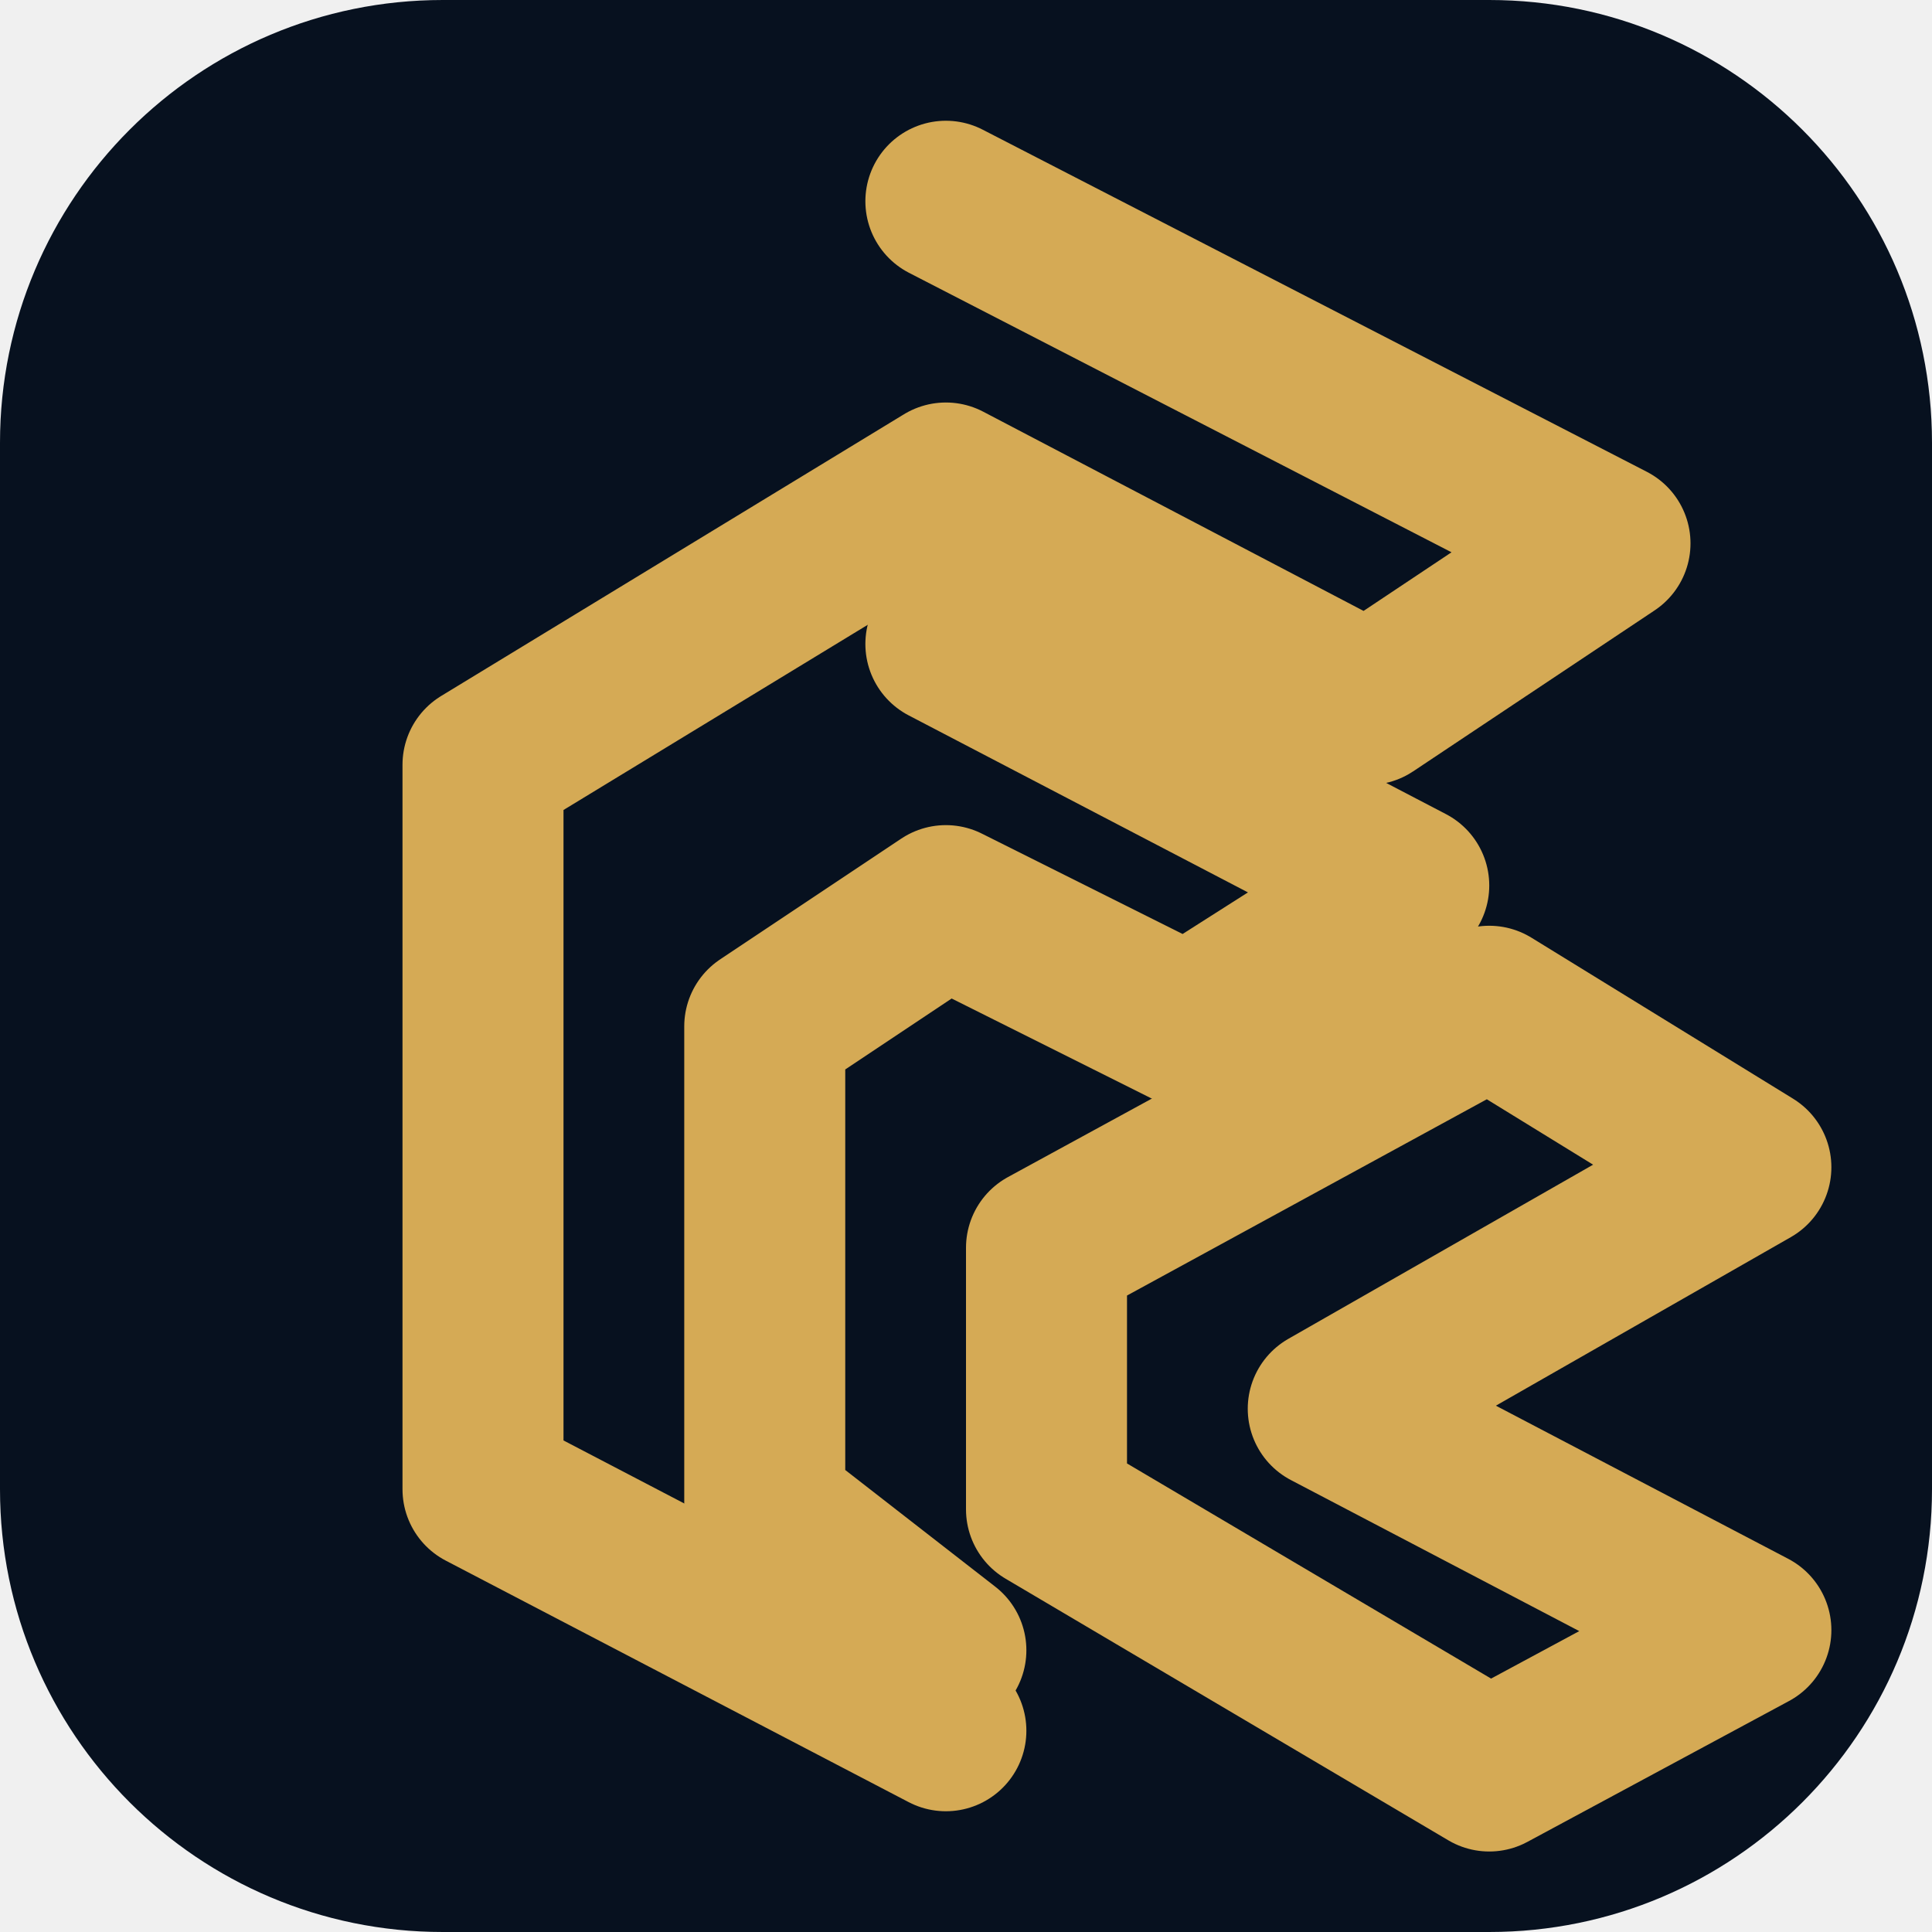
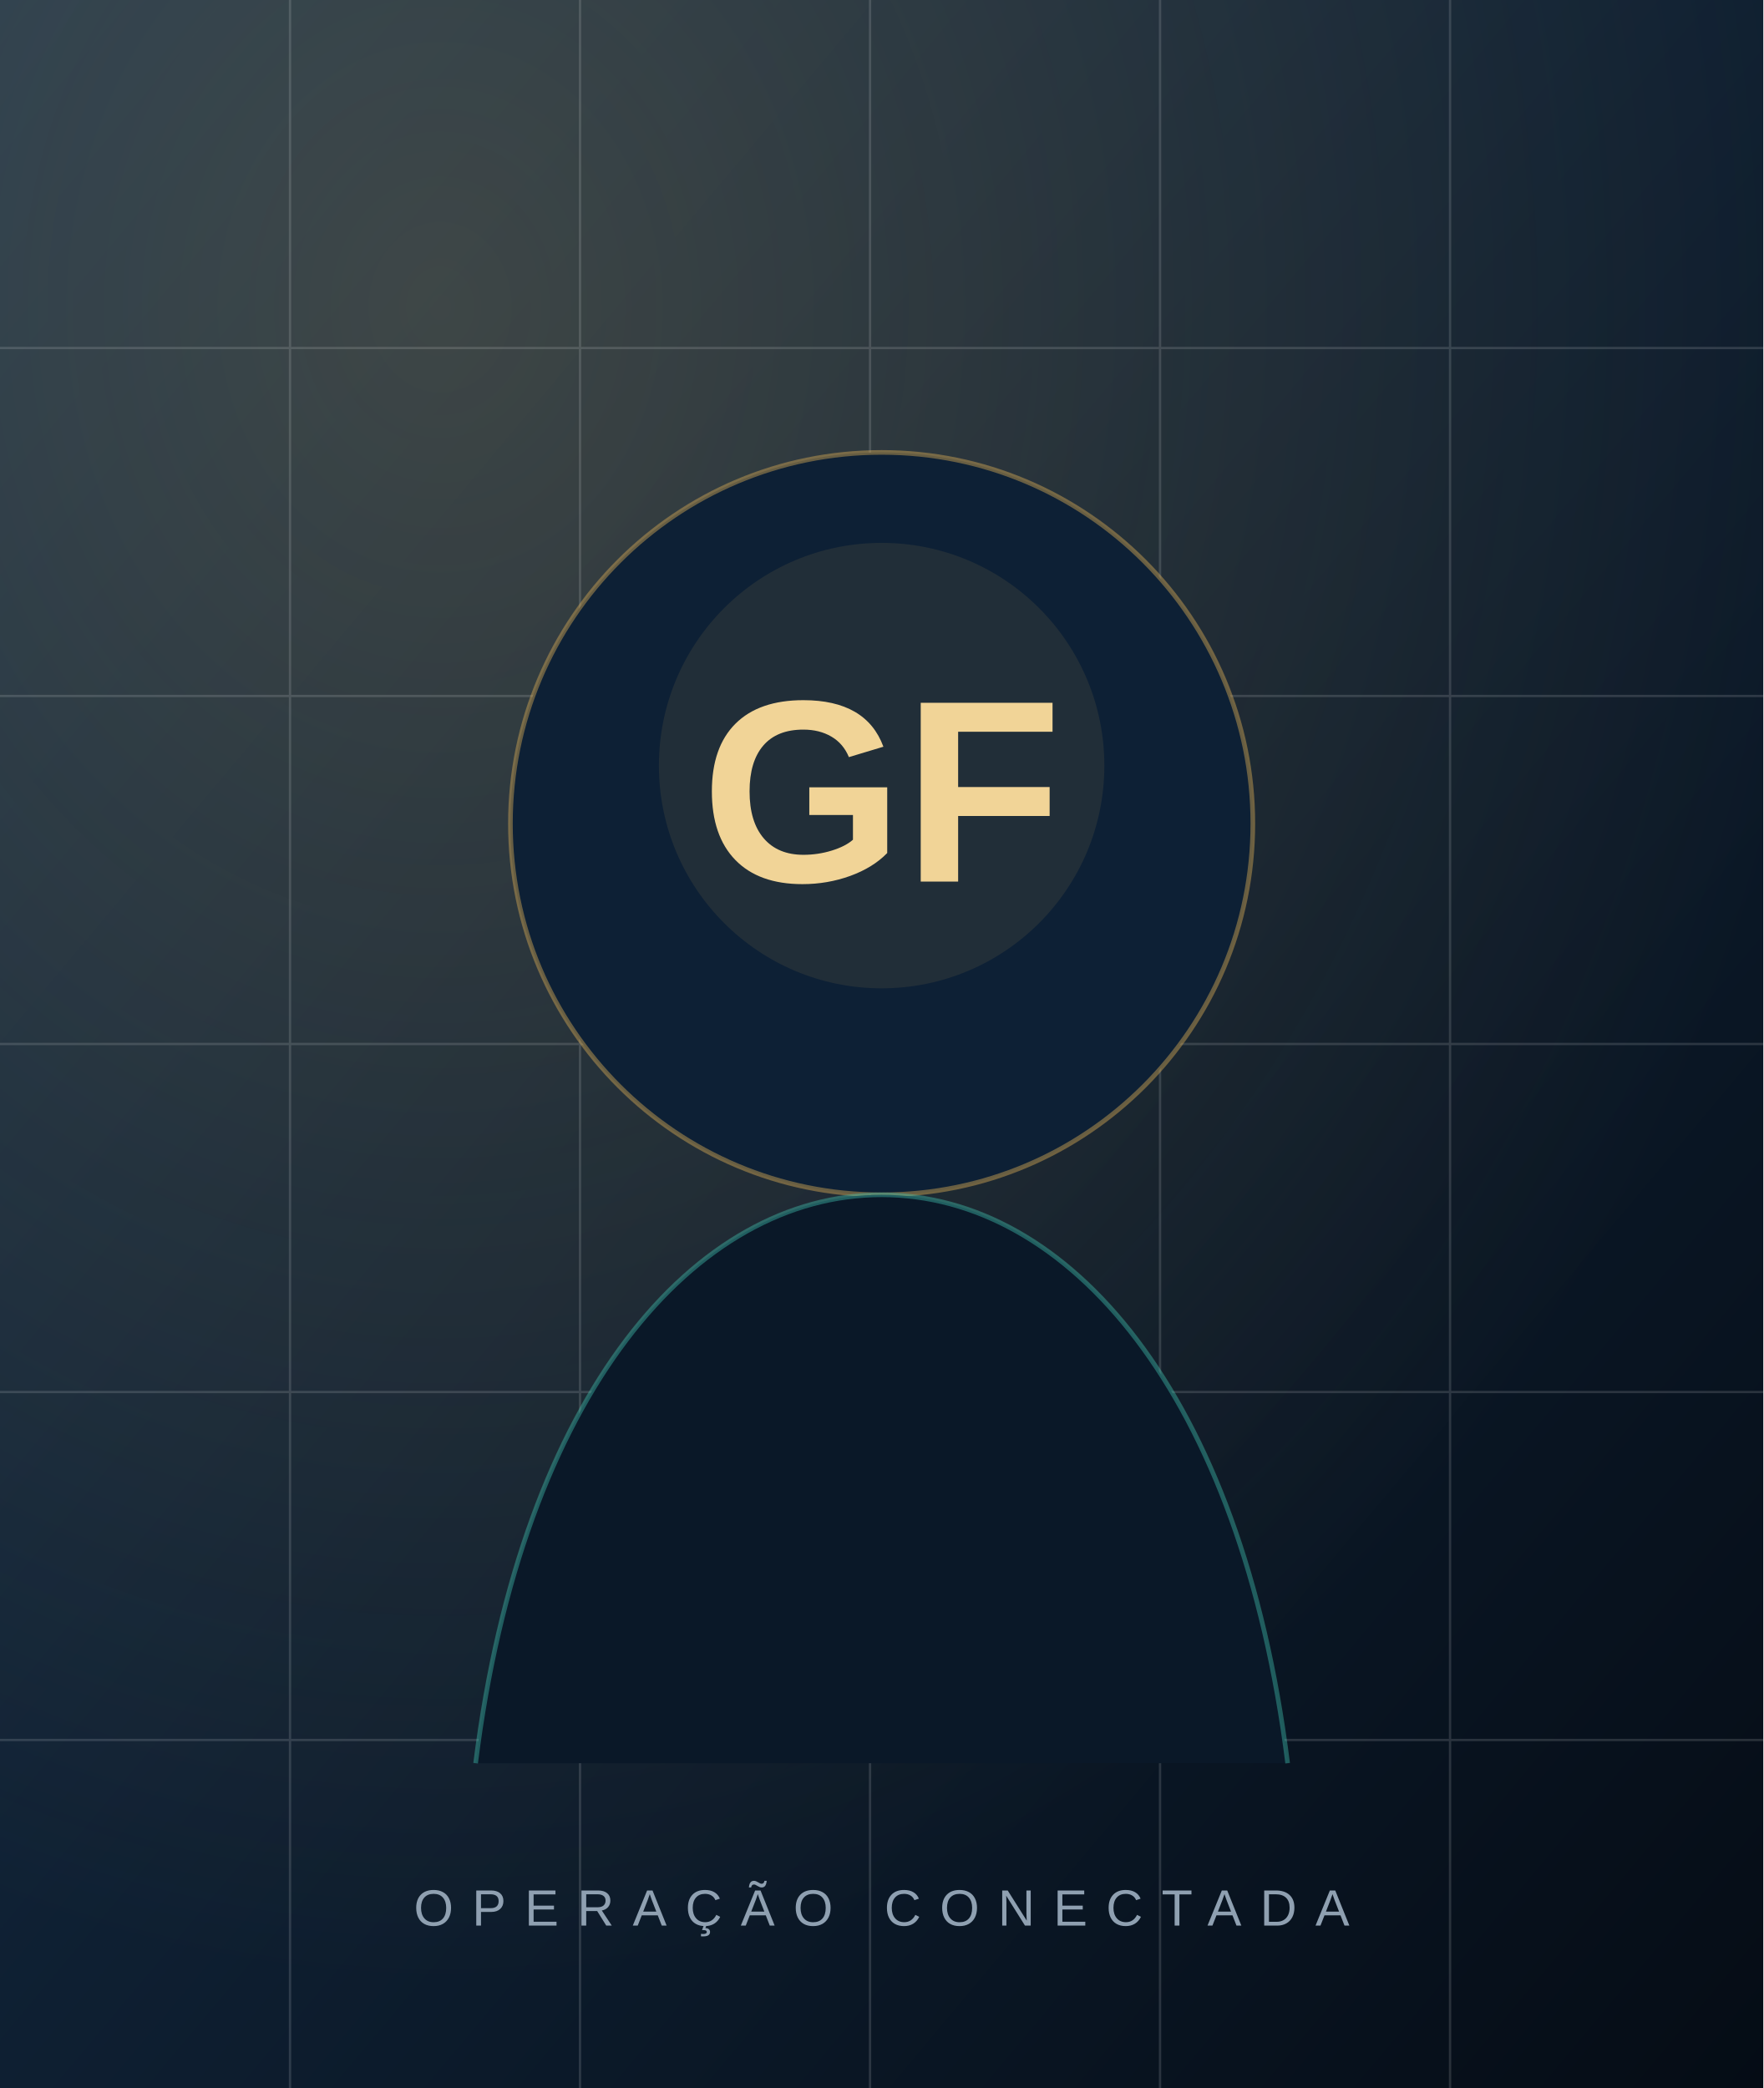
- <svg xmlns="http://www.w3.org/2000/svg" viewBox="0 0 96 96">
-   <rect width="96" height="96" rx="22" fill="#07111f" />
-   <g fill="none" stroke="#d5aa55" stroke-width="8" stroke-linejoin="round" stroke-linecap="round">
-     <path d="M47 10 80 27 68 35 47 24 24 38 24 74 47 86" />
-     <path d="M47 32 70 44 59 51 47 45 38 51 38 75 47 82" />
-     <path d="M74 50 87 58 66 70 87 81 74 88 52 75 52 62Z" />
+ <svg xmlns="http://www.w3.org/2000/svg" viewBox="0 0 760 900">
+   <defs>
+     <linearGradient id="bg" x1="0" y1="0" x2="1" y2="1">
+       <stop offset="0" stop-color="#17324e" />
+       <stop offset="1" stop-color="#050c15" />
+     </linearGradient>
+     <radialGradient id="glow" cx=".25" cy=".15" r=".8">
+       <stop offset="0" stop-color="#d5aa55" stop-opacity=".22" />
+       <stop offset="1" stop-color="#d5aa55" stop-opacity="0" />
+     </radialGradient>
+   </defs>
+   <rect width="760" height="900" fill="url(#bg)" />
+   <rect width="760" height="900" fill="url(#glow)" />
+   <g opacity=".14" stroke="#fff">
+     <path d="M0 150h760M0 300h760M0 450h760M0 600h760M0 750h760" />
+     <path d="M125 0v900M250 0v900M375 0v900M500 0v900M625 0v900" />
  </g>
+   <circle cx="380" cy="355" r="160" fill="#0d2035" stroke="#d5aa55" stroke-opacity=".45" stroke-width="2" />
+   <circle cx="380" cy="330" r="96" fill="#d5aa55" fill-opacity=".10" />
+   <path d="M205 760c20-160 95-245 175-245s155 85 175 245" fill="#0a1828" stroke="#45d1bb" stroke-opacity=".38" stroke-width="2" />
+   <text x="380" y="380" text-anchor="middle" fill="#f1d497" font-family="Arial, sans-serif" font-size="112" font-weight="800">GF</text>
+   <text x="380" y="830" text-anchor="middle" fill="#8fa0b1" font-family="Arial, sans-serif" font-size="22" letter-spacing="8">OPERAÇÃO CONECTADA</text>
</svg>
